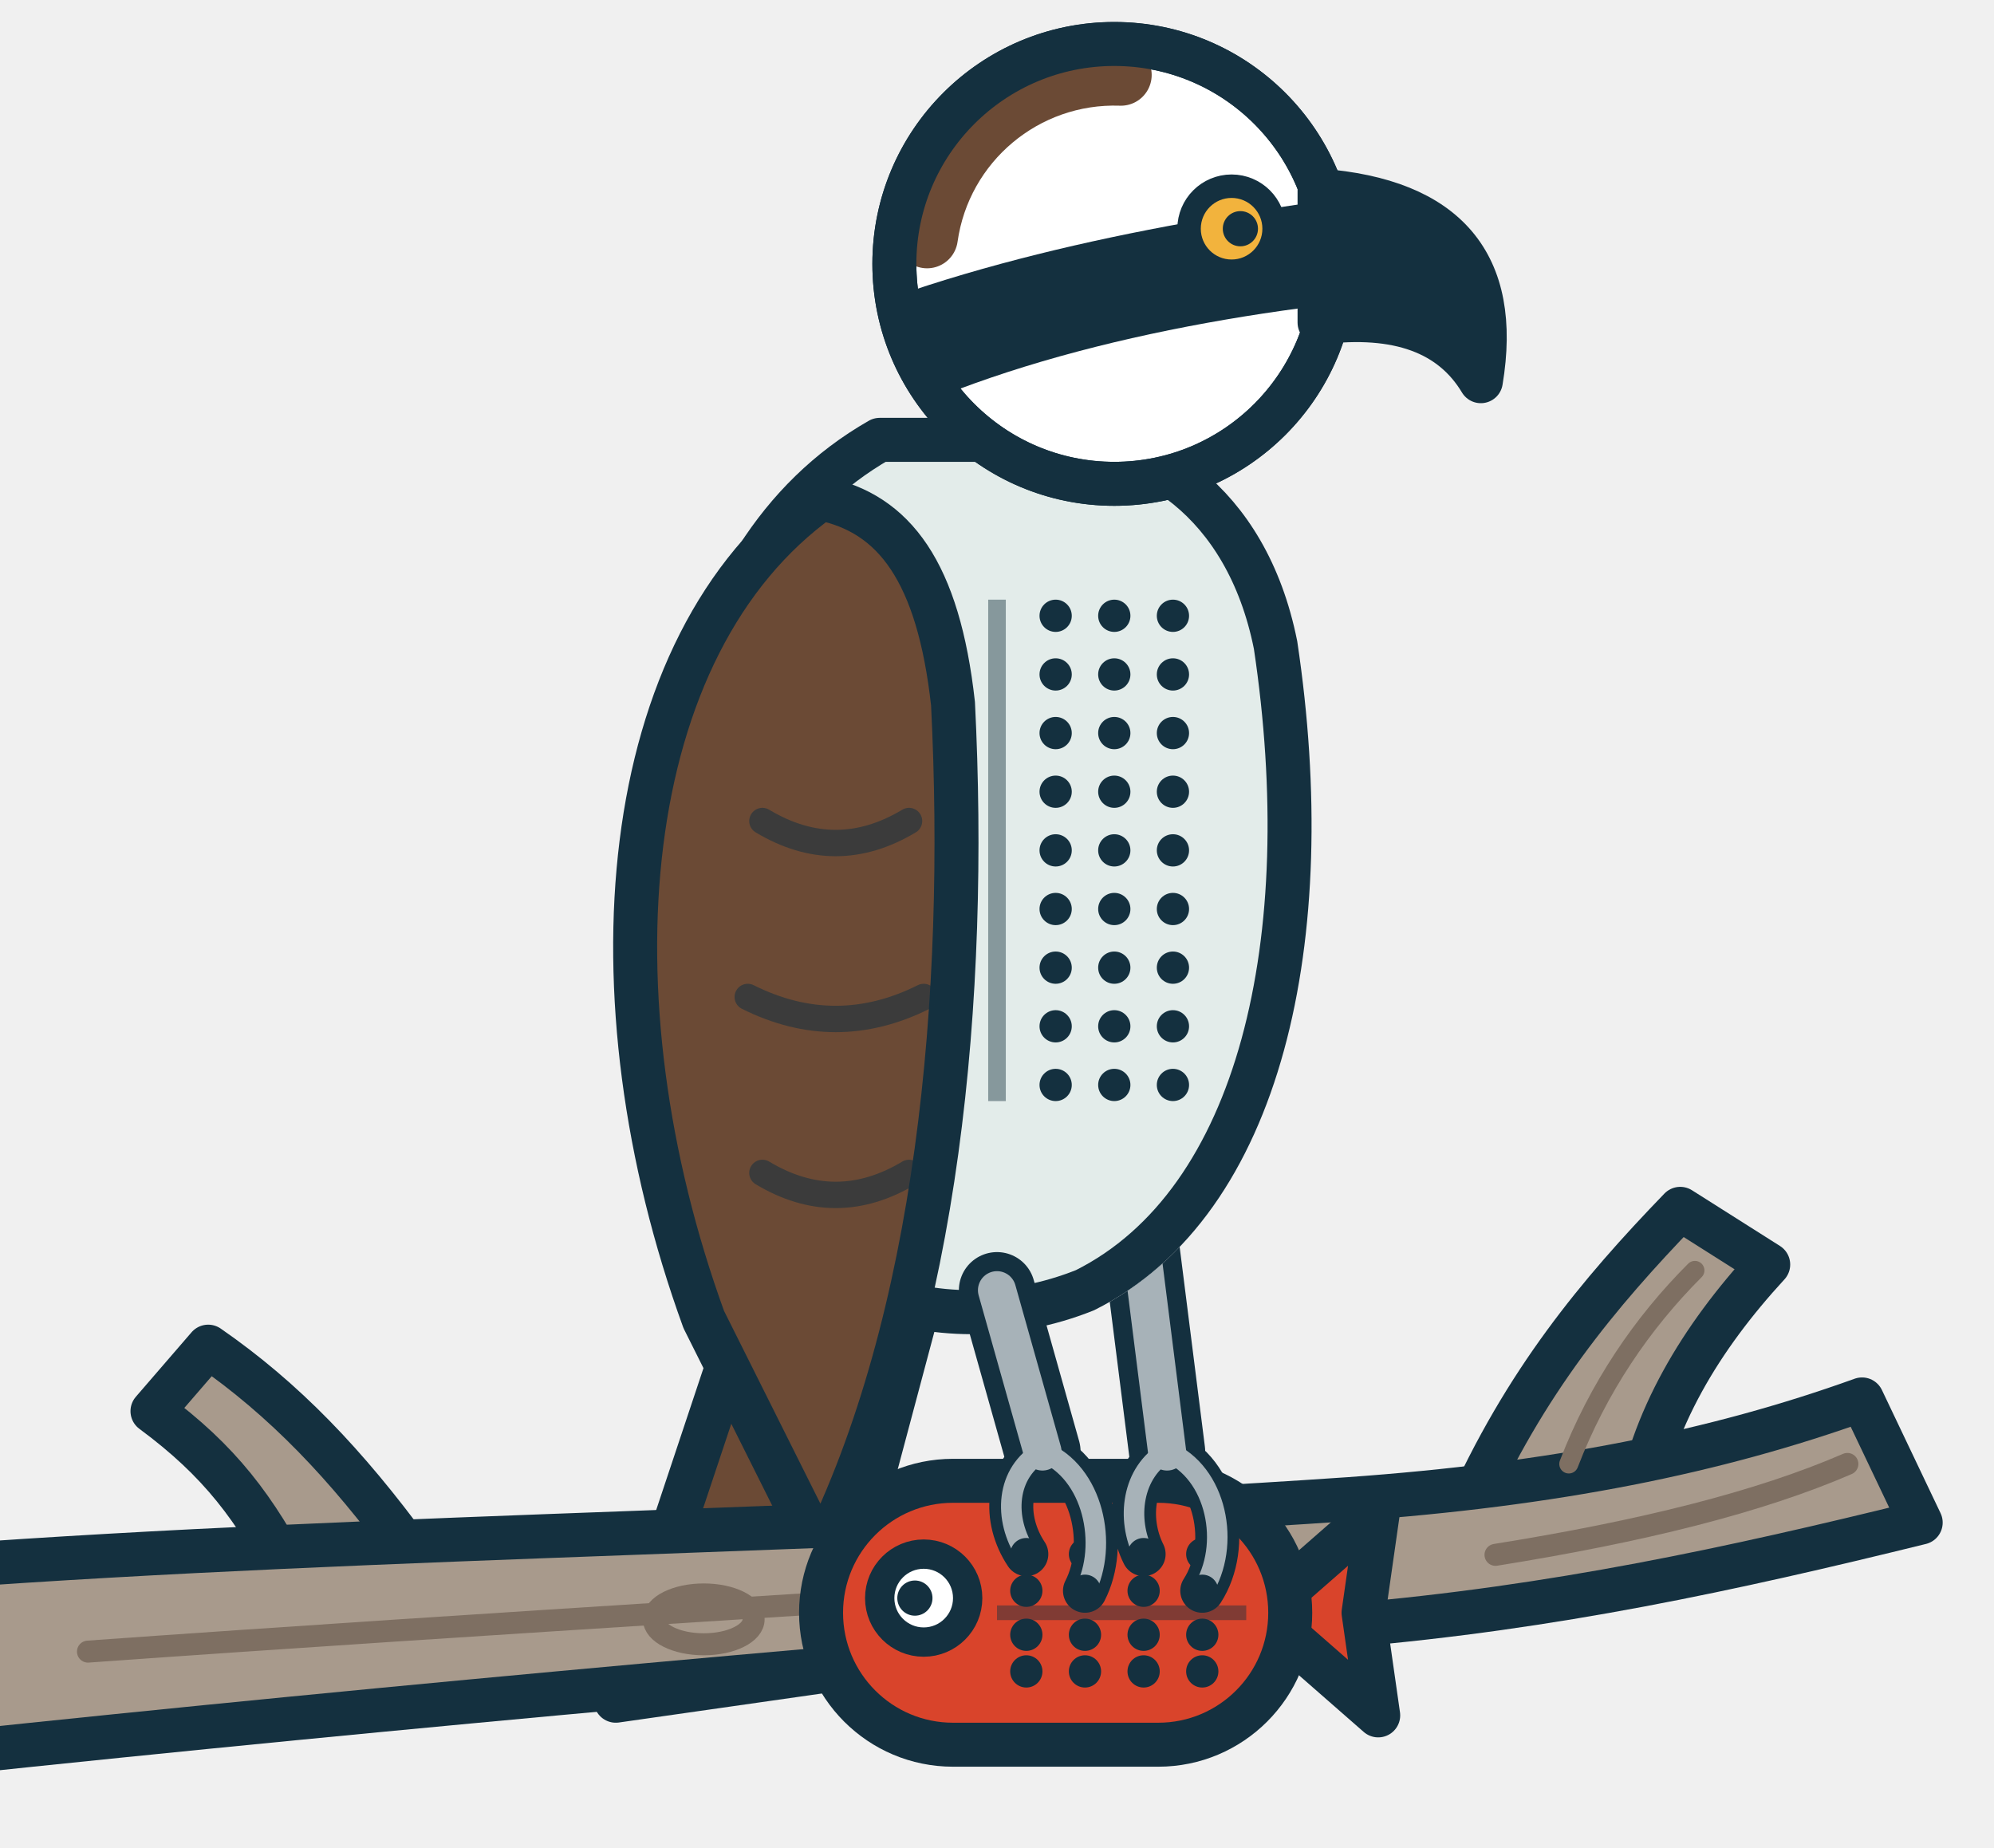
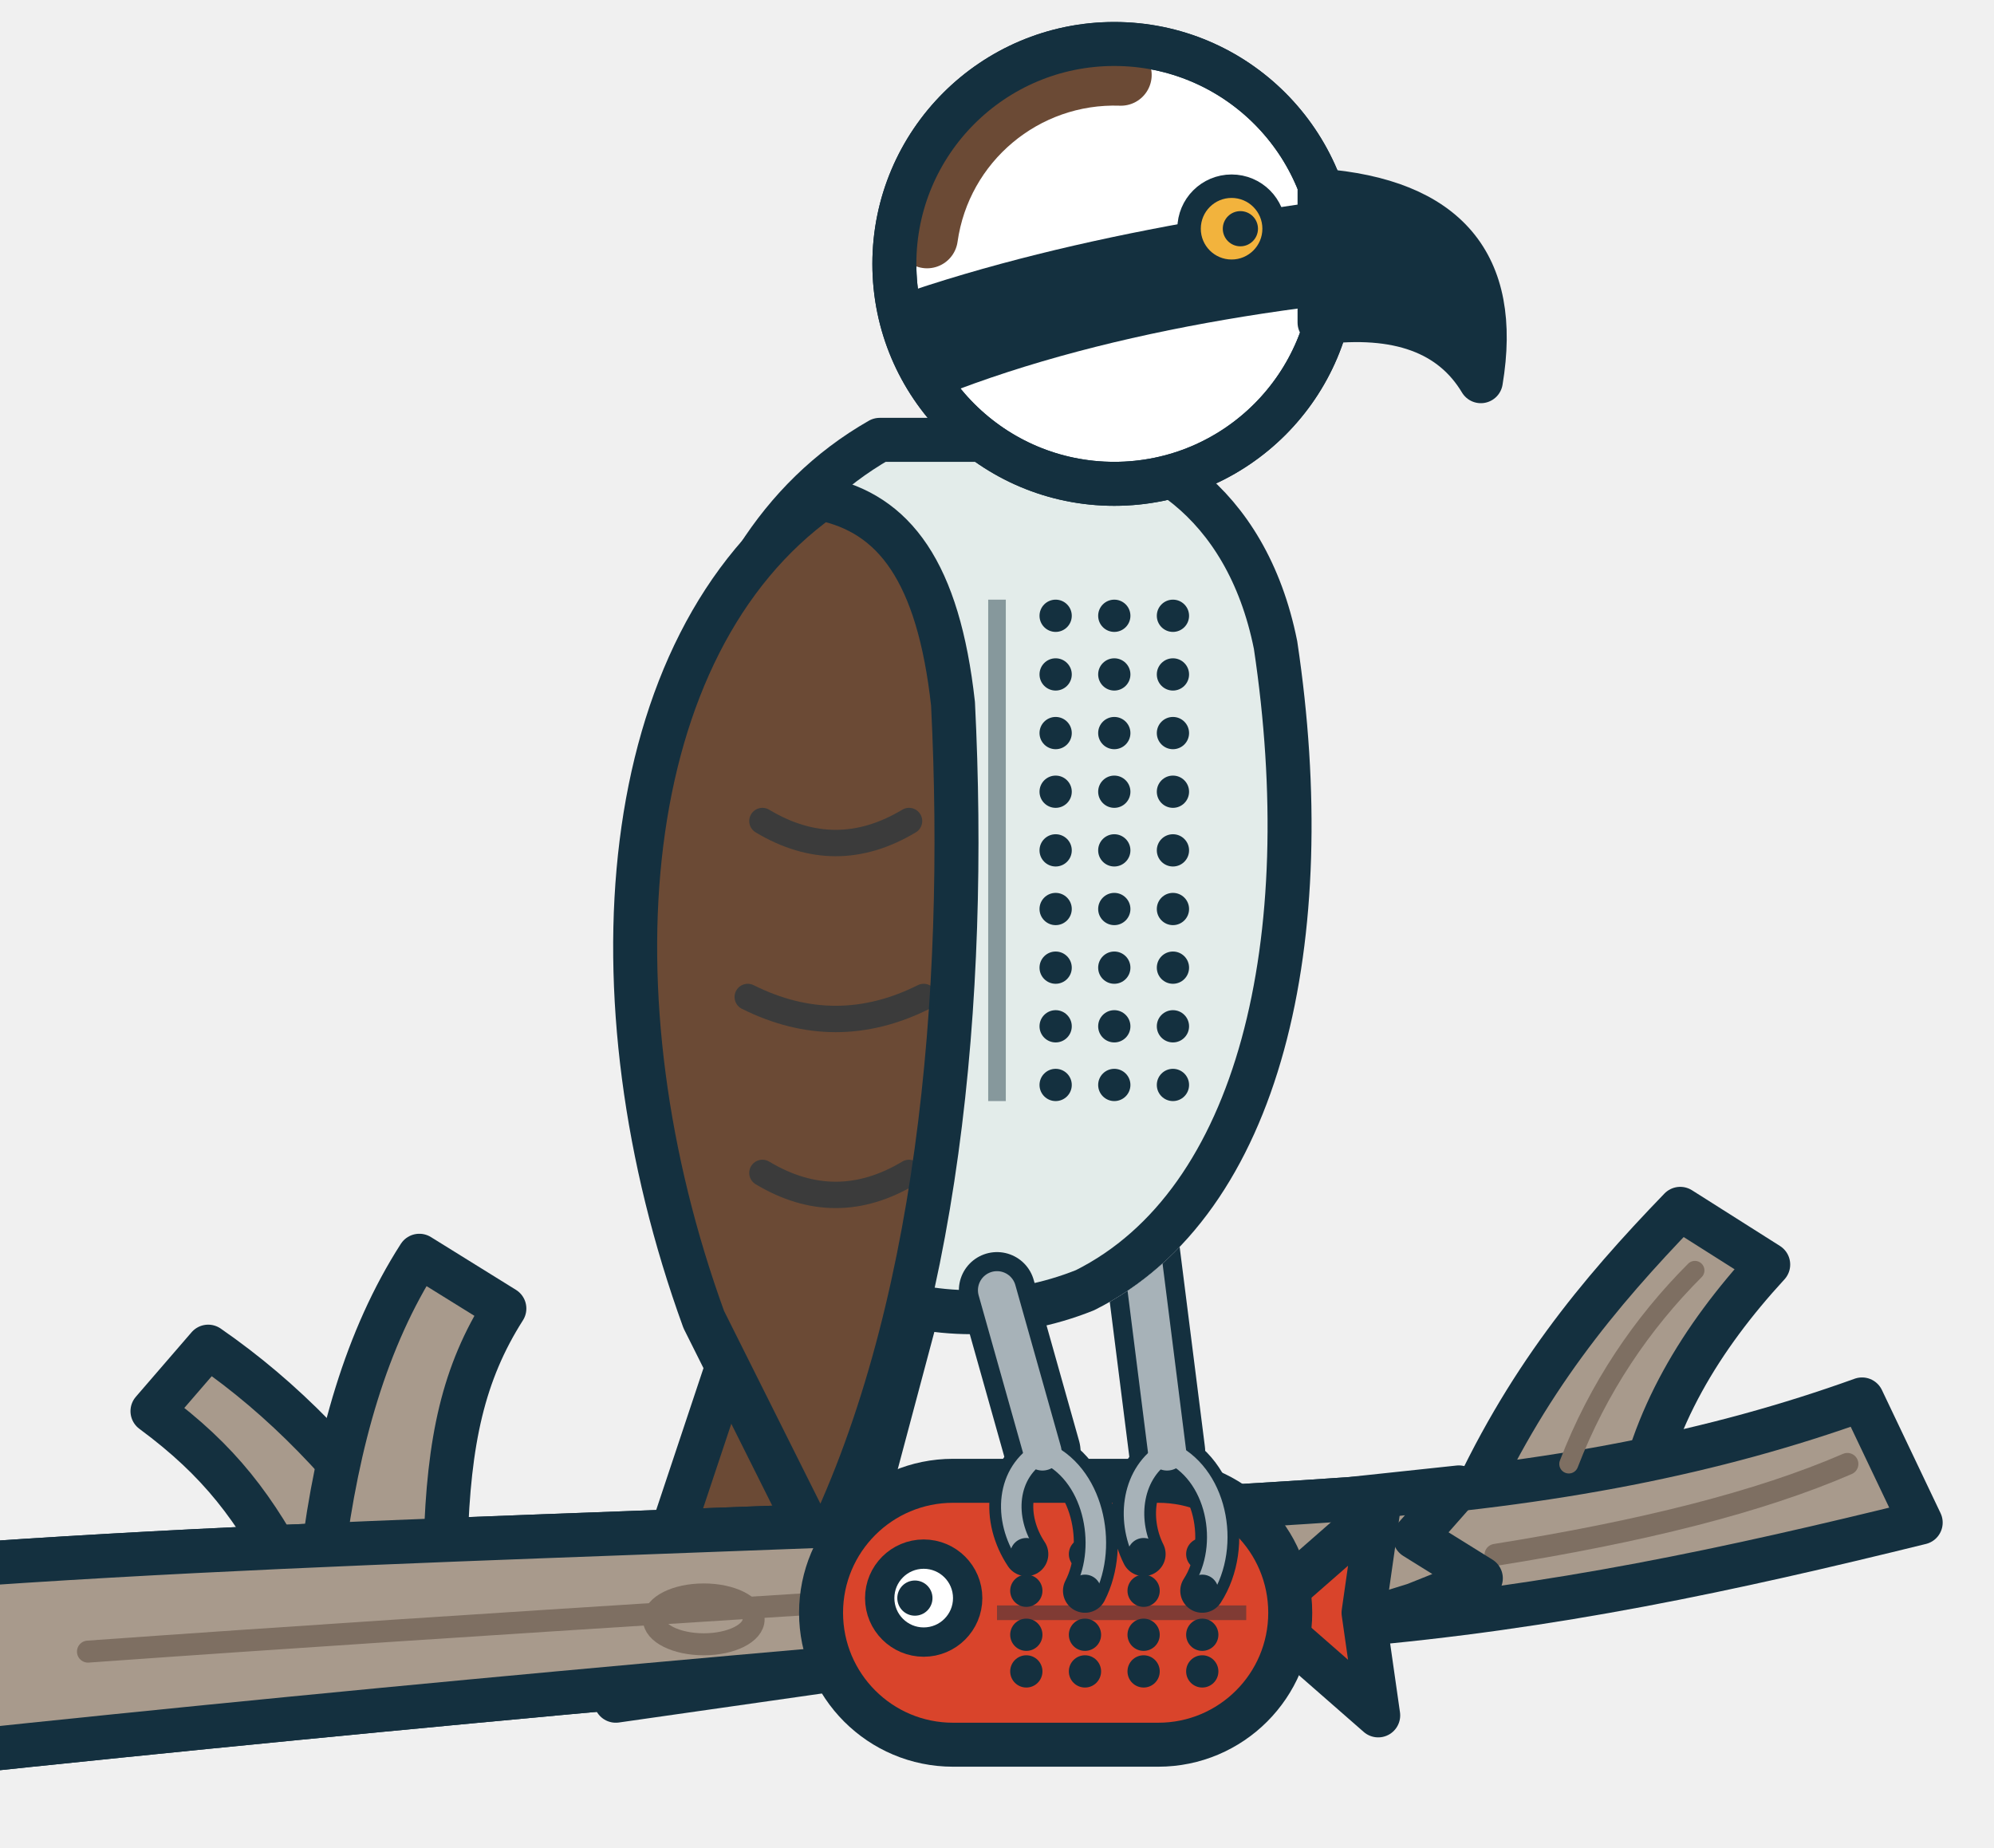
<svg class="osprey-art" viewBox="-2 14 136 126" aria-hidden="true" focusable="false">
  <defs>
    <clipPath id="osprey-head">
      <circle cx="74" cy="34" r="15" />
    </clipPath>
  </defs>
  <g class="osprey-body" transform="translate(0 -2)">
    <path d="M52 96 L40 132 L54 130 L62 100 Z" fill="#6B4A35" stroke="#14303F" stroke-width="3" stroke-linejoin="round" stroke-linecap="round" />
    <path d="M58 46 C44 54 42 74 46 92 C50 104 62 108 72 104 C84 98 88 80 85 60 C83 50 76 46 70 46 Z" fill="#E3ECEA" stroke="#14303F" stroke-width="3" stroke-linejoin="round" stroke-linecap="round" />
    <line x1="66" y1="56.9" x2="66" y2="91.1" stroke="#14303F" stroke-width="1.2" opacity=".45" />
    <circle cx="54" cy="62" r="1.1" fill="#14303F" />
    <circle cx="54" cy="66" r="1.1" fill="#14303F" />
    <circle cx="54" cy="70" r="1.1" fill="#14303F" />
    <circle cx="54" cy="74" r="1.1" fill="#14303F" />
    <circle cx="54" cy="78" r="1.1" fill="#14303F" />
    <circle cx="54" cy="82" r="1.1" fill="#14303F" />
    <circle cx="54" cy="86" r="1.1" fill="#14303F" />
    <circle cx="54" cy="90" r="1.1" fill="#14303F" />
    <circle cx="54" cy="94" r="1.1" fill="#14303F" />
    <circle cx="58" cy="58" r="1.1" fill="#14303F" />
    <circle cx="58" cy="62" r="1.1" fill="#14303F" />
    <circle cx="58" cy="66" r="1.1" fill="#14303F" />
    <circle cx="58" cy="70" r="1.1" fill="#14303F" />
    <circle cx="58" cy="74" r="1.1" fill="#14303F" />
    <circle cx="58" cy="78" r="1.1" fill="#14303F" />
    <circle cx="58" cy="82" r="1.1" fill="#14303F" />
    <circle cx="58" cy="86" r="1.1" fill="#14303F" />
    <circle cx="58" cy="90" r="1.1" fill="#14303F" />
    <circle cx="58" cy="94" r="1.1" fill="#14303F" />
    <circle cx="62" cy="58" r="1.1" fill="#14303F" />
    <circle cx="62" cy="62" r="1.1" fill="#14303F" />
    <circle cx="62" cy="66" r="1.1" fill="#14303F" />
    <circle cx="62" cy="70" r="1.1" fill="#14303F" />
    <circle cx="62" cy="74" r="1.1" fill="#14303F" />
    <circle cx="62" cy="78" r="1.1" fill="#14303F" />
    <circle cx="62" cy="82" r="1.1" fill="#14303F" />
    <circle cx="62" cy="86" r="1.1" fill="#14303F" />
    <circle cx="62" cy="90" r="1.1" fill="#14303F" />
    <circle cx="62" cy="94" r="1.1" fill="#14303F" />
    <circle cx="70" cy="58" r="1.1" fill="#14303F" />
    <circle cx="70" cy="62" r="1.1" fill="#14303F" />
    <circle cx="70" cy="66" r="1.1" fill="#14303F" />
    <circle cx="70" cy="70" r="1.1" fill="#14303F" />
    <circle cx="70" cy="74" r="1.1" fill="#14303F" />
    <circle cx="70" cy="78" r="1.1" fill="#14303F" />
    <circle cx="70" cy="82" r="1.1" fill="#14303F" />
    <circle cx="70" cy="86" r="1.1" fill="#14303F" />
    <circle cx="70" cy="90" r="1.1" fill="#14303F" />
    <circle cx="74" cy="58" r="1.1" fill="#14303F" />
    <circle cx="74" cy="62" r="1.1" fill="#14303F" />
    <circle cx="74" cy="66" r="1.1" fill="#14303F" />
    <circle cx="74" cy="70" r="1.1" fill="#14303F" />
    <circle cx="74" cy="74" r="1.1" fill="#14303F" />
    <circle cx="74" cy="78" r="1.1" fill="#14303F" />
    <circle cx="74" cy="82" r="1.1" fill="#14303F" />
    <circle cx="74" cy="86" r="1.1" fill="#14303F" />
    <circle cx="74" cy="90" r="1.1" fill="#14303F" />
    <circle cx="78" cy="58" r="1.1" fill="#14303F" />
    <circle cx="78" cy="62" r="1.1" fill="#14303F" />
    <circle cx="78" cy="66" r="1.1" fill="#14303F" />
    <circle cx="78" cy="70" r="1.1" fill="#14303F" />
    <circle cx="78" cy="74" r="1.1" fill="#14303F" />
    <circle cx="78" cy="78" r="1.1" fill="#14303F" />
    <circle cx="78" cy="82" r="1.1" fill="#14303F" />
    <circle cx="78" cy="86" r="1.1" fill="#14303F" />
    <circle cx="78" cy="90" r="1.1" fill="#14303F" />
    <path d="M54 50 C40 60 38 84 46 106 L54 122 C62 106 64 84 63 64 C62 55 59 51 54 50 Z" fill="#6B4A35" stroke="#14303F" stroke-width="3" stroke-linejoin="round" stroke-linecap="round" />
    <path d="M50 72 q5 3 10 0 M49 84 q6 3 12 0 M50 96 q5 3 10 0" fill="none" stroke="#14303F" stroke-width="1.8" stroke-linecap="round" opacity=".55" />
  </g>
-   <g class="perch" transform="translate(0 -14.75)">
+   <g class="perch perch-long" transform="translate(0 -14.75)">
    <path d="M98 132 C102 123 107 117 112.6 111.2 L118.6 115 C114 120 110.6 125.6 109.6 132 Z" fill="#A89A8C" stroke="#14303F" stroke-width="3" stroke-linejoin="round" stroke-linecap="round" />
    <path d="M18 136.6 C15.4 131.6 13 128.4 8.4 125 L12.2 120.6 C17.4 124.2 21.6 128.6 26 134.6 Z" fill="#A89A8C" stroke="#14303F" stroke-width="3" stroke-linejoin="round" stroke-linecap="round" />
    <path d="M-6 135.6 C24 133.4 58 133.2 90 131 C104 130 115 127.8 125 124.2 L129 132.6 C116 135.8 104 138.4 90 139.6 C58 142.2 26 145 -6 148.4 Z" fill="#A89A8C" stroke="#14303F" stroke-width="3" stroke-linejoin="round" stroke-linecap="round" />
    <path d="M4 141.4 C32 139.4 60 137.8 86 136 M100 134.8 C110 133.2 118 131.2 124 128.6" fill="none" stroke="#7E6F62" stroke-width="1.5" stroke-linecap="round" />
    <ellipse cx="46" cy="139.2" rx="3.4" ry="1.7" fill="none" stroke="#7E6F62" stroke-width="1.5" />
    <path d="M105 128.6 C107 123.4 110 119 113.6 115.4" fill="none" stroke="#7E6F62" stroke-width="1.3" stroke-linecap="round" />
+   </g>
+   <g class="perch perch-short" transform="translate(0 -14.75)">
+     <path d="M20 135 C21 127 23 120 26.6 114.4 L32.4 118 C29.6 122.4 28.6 127 28.4 134 Z" fill="#A89A8C" stroke="#14303F" stroke-width="3" stroke-linejoin="round" stroke-linecap="round" />
+     <path d="M-6 135.6 C24 133.4 58 133.2 90 131 L97.5 130.2 L94.5 133.6 L99 136.4 L94.5 138.2 L90 139.6 C58 142.2 26 145 -6 148.4 Z" fill="#A89A8C" stroke="#14303F" stroke-width="3" stroke-linejoin="round" stroke-linecap="round" />
+     <path d="M4 141.4 C32 139.4 60 137.8 86 136" fill="none" stroke="#7E6F62" stroke-width="1.5" stroke-linecap="round" />
+     <ellipse cx="46" cy="139.2" rx="3.4" ry="1.7" fill="none" stroke="#7E6F62" stroke-width="1.5" />
  </g>
  <g transform="translate(66 124) scale(1 1)">
    <path d="M18 0 L26 -7 L25 0 L26 7 Z" fill="#D9442B" stroke="#14303F" stroke-width="3" stroke-linejoin="round" stroke-linecap="round" />
    <rect x="-12" y="-9" width="32" height="18" rx="9" fill="#D9442B" stroke="#14303F" stroke-width="3" stroke-linejoin="round" stroke-linecap="round" />
    <line x1="0" y1="0" x2="17" y2="0" stroke="#14303F" stroke-width="1" opacity=".45" />
    <circle cx="2" cy="-4" r="1.1" fill="#14303F" />
    <circle cx="2" cy="-1.5" r="1.1" fill="#14303F" />
    <circle cx="2" cy="1.5" r="1.1" fill="#14303F" />
    <circle cx="2" cy="4" r="1.1" fill="#14303F" />
    <circle cx="6" cy="-4" r="1.1" fill="#14303F" />
    <circle cx="6" cy="-1.5" r="1.1" fill="#14303F" />
    <circle cx="6" cy="1.5" r="1.1" fill="#14303F" />
    <circle cx="6" cy="4" r="1.1" fill="#14303F" />
    <circle cx="10" cy="-4" r="1.1" fill="#14303F" />
    <circle cx="10" cy="-1.5" r="1.1" fill="#14303F" />
    <circle cx="10" cy="1.5" r="1.1" fill="#14303F" />
    <circle cx="10" cy="4" r="1.1" fill="#14303F" />
    <circle cx="14" cy="-4" r="1.1" fill="#14303F" />
    <circle cx="14" cy="-1.5" r="1.1" fill="#14303F" />
    <circle cx="14" cy="1.5" r="1.1" fill="#14303F" />
    <circle cx="14" cy="4" r="1.1" fill="#14303F" />
    <circle cx="-5" cy="-1" r="3" fill="#FFFFFF" stroke="#14303F" stroke-width="2" />
    <circle cx="-5.6" cy="-1" r="1.2" fill="#14303F" />
  </g>
  <mask id="behind-body" maskUnits="userSpaceOnUse" x="0" y="0" width="140" height="160">
    <rect x="0" y="0" width="140" height="160" fill="#fff" />
    <path transform="translate(0 -2)" d="M58 46 C44 54 42 74 46 92 C50 104 62 108 72 104 C84 98 88 80 85 60 C83 50 76 46 70 46 Z" fill="#000" stroke="#000" stroke-width="3" />
  </mask>
  <path d="M66 102 L69.1 113" fill="none" stroke="#14303F" stroke-width="5.2" stroke-linecap="round" />
  <path d="M75.2 94 L77.6 113" fill="none" stroke="#14303F" stroke-width="5.2" stroke-linecap="round" mask="url(#behind-body)" />
  <path d="M69.1 113 C66.6 114.4 66.4 117.6 68 120 M69.1 113 C72.6 114.4 73.6 119.4 72 122.5 M77.6 113 C75.2 114.4 74.8 117.6 76 120 M77.6 113 C81 114.4 82 119.4 80 122.5" fill="none" stroke="#14303F" stroke-width="3" stroke-linecap="round" stroke-linejoin="round" />
  <path d="M66 102 L69.1 113" fill="none" stroke="#A7B2B8" stroke-width="2.6" stroke-linecap="round" />
  <path d="M75.2 94 L77.6 113" fill="none" stroke="#A7B2B8" stroke-width="2.6" stroke-linecap="round" mask="url(#behind-body)" />
  <path d="M69.1 113 C66.6 114.4 66.4 117.6 68 120 M69.1 113 C72.6 114.4 73.6 119.4 72 122.5 M77.6 113 C75.2 114.4 74.8 117.6 76 120 M77.6 113 C81 114.4 82 119.4 80 122.5" fill="none" stroke="#A7B2B8" stroke-width="1.4" stroke-linecap="round" stroke-linejoin="round" />
  <g fill="#14303F">
    <circle cx="68" cy="120" r="1.1" />
    <circle cx="72" cy="122.5" r="1.1" />
    <circle cx="76" cy="120" r="1.1" />
    <circle cx="80" cy="122.5" r="1.1" />
  </g>
  <g class="osprey-head" transform="translate(0 -2)">
    <g class="osprey-head-turn">
      <animateTransform attributeName="transform" type="rotate" dur="5s" repeatCount="indefinite" values="0 66 45;0 66 45;-7 66 45;-7 66 45;5 66 45;5 66 45;0 66 45" keyTimes="0;.18;.32;.5;.66;.82;1" calcMode="spline" keySplines=".42 0 .58 1;.42 0 .58 1;.42 0 .58 1;.42 0 .58 1;.42 0 .58 1;.42 0 .58 1" />
      <circle cx="74" cy="34" r="15" fill="#FFFFFF" stroke="#14303F" stroke-width="3" stroke-linejoin="round" stroke-linecap="round" />
      <path d="M61.23 32.20 A12.9 12.9 0 0 1 74.45 21.11" fill="none" stroke="#6B4A35" stroke-width="4.2" stroke-linecap="round" />
      <path d="M92 29.2 C78 31 64 33.6 52 39 L54 47 C64 41 78 37.8 92 36.4 Z" fill="#14303F" clip-path="url(#osprey-head)" />
      <circle cx="74" cy="34" r="15" fill="none" stroke="#14303F" stroke-width="3" stroke-linejoin="round" stroke-linecap="round" />
      <circle cx="82" cy="31.6" r="2.9" fill="#F2B33D" stroke="#14303F" stroke-width="1.6" />
      <circle cx="82.6" cy="31.6" r="1.2" fill="#14303F" />
      <path d="M88 29 Q101 30 99 42 Q96 37 88 38 Z" fill="#14303F" stroke="#14303F" stroke-width="3" stroke-linejoin="round" stroke-linecap="round" />
    </g>
  </g>
</svg>
